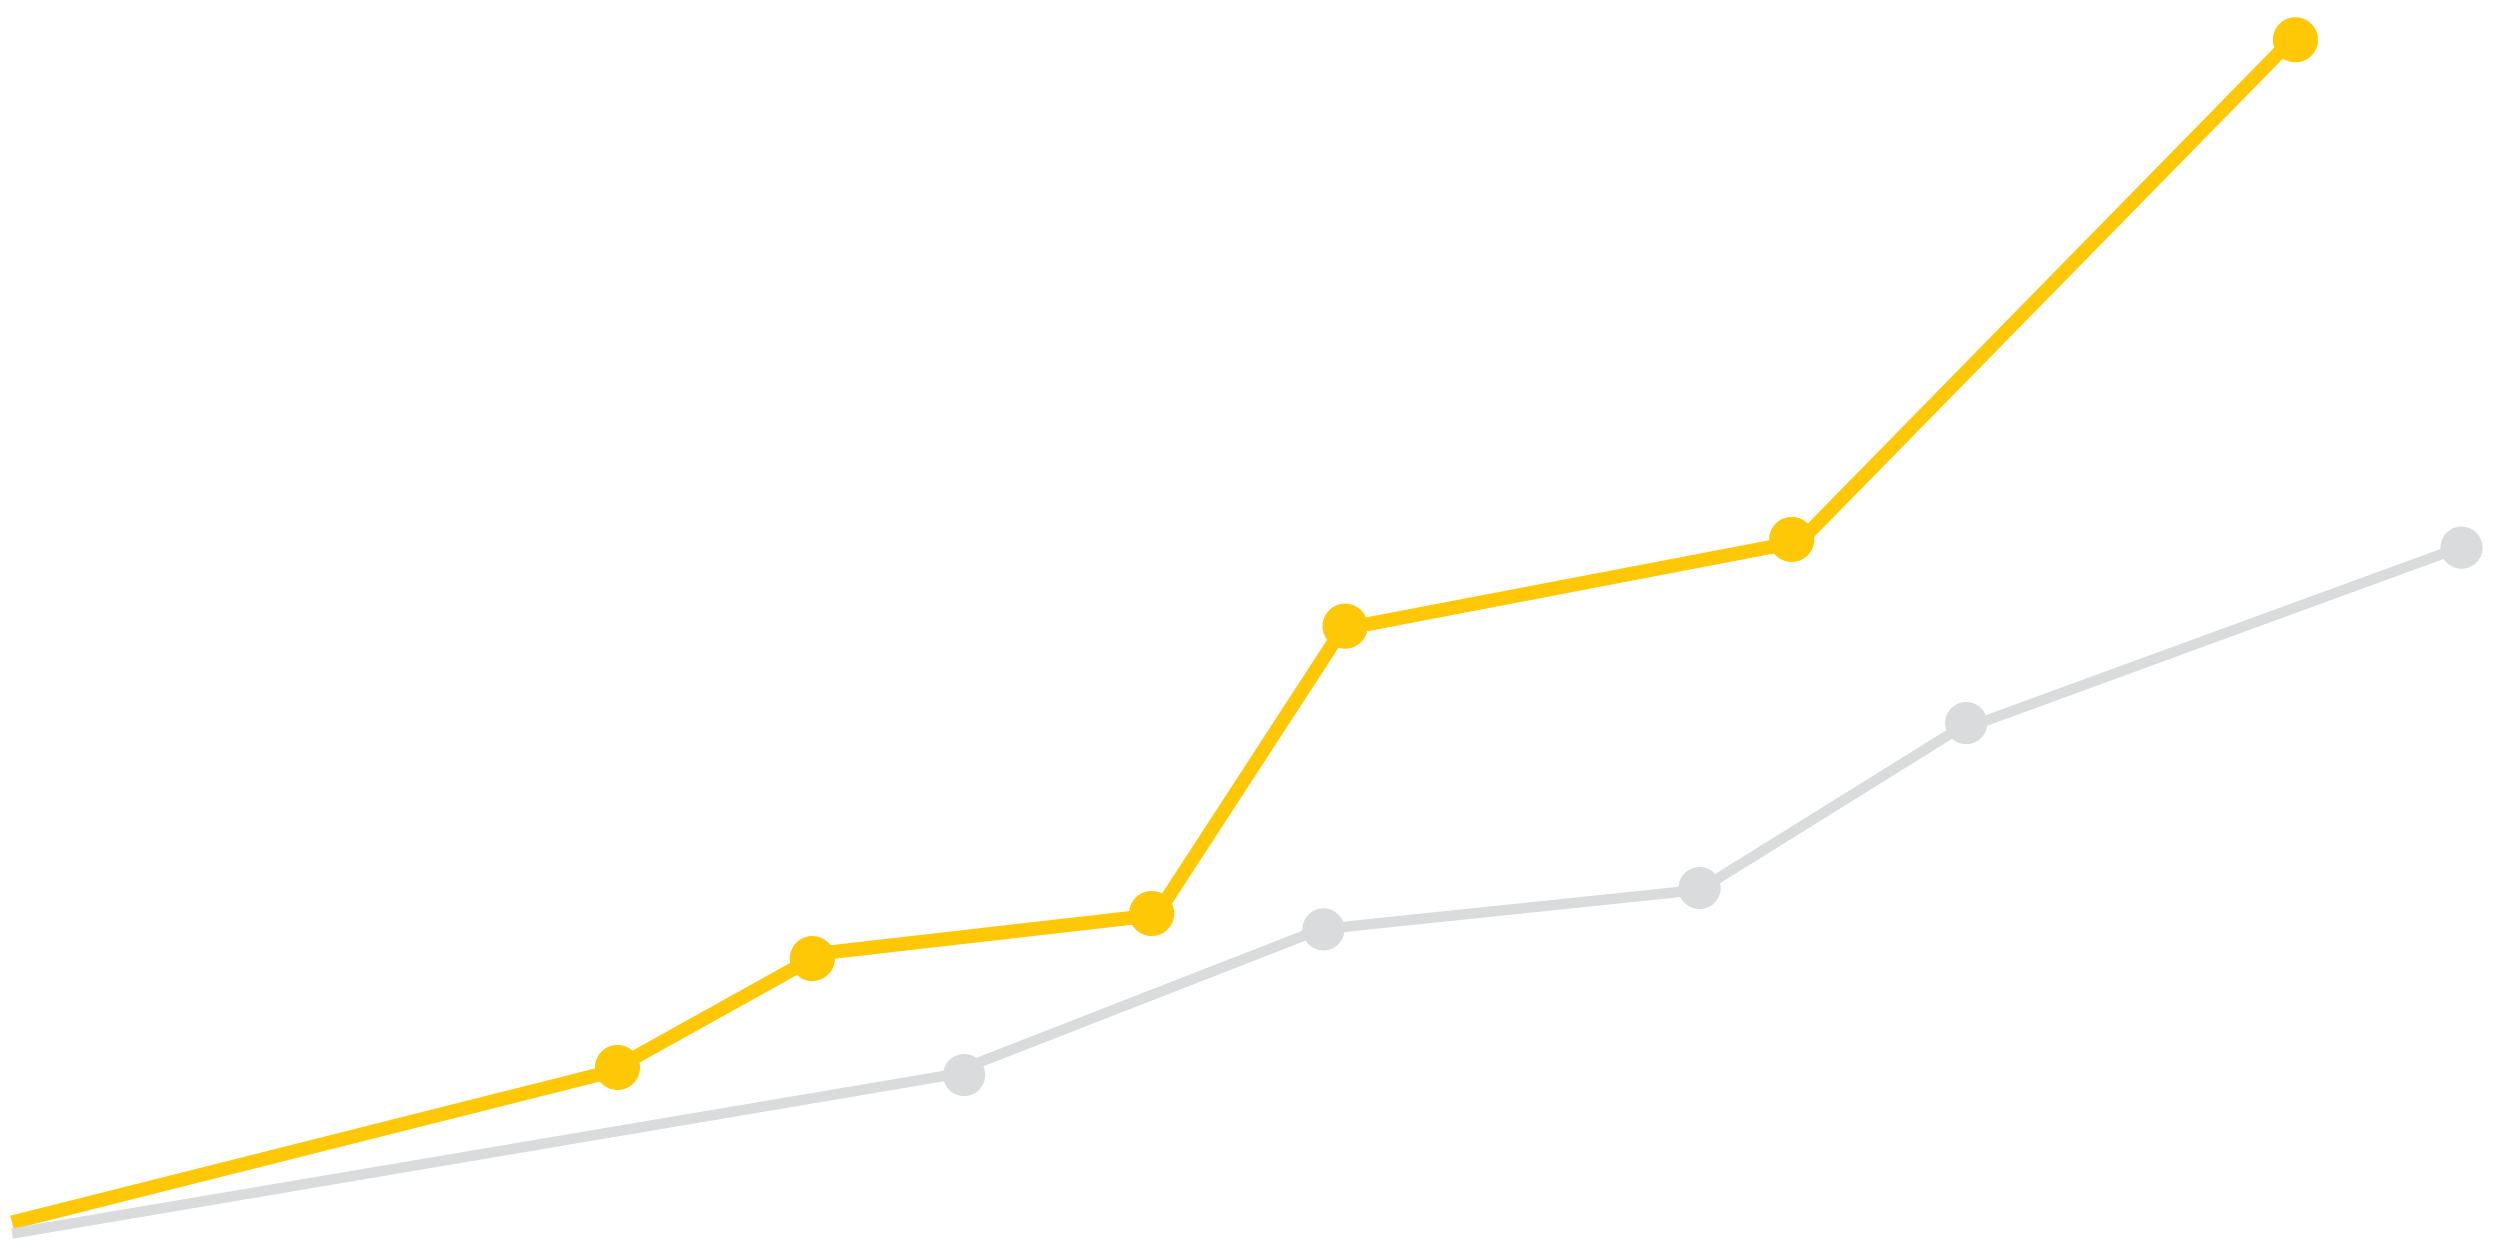
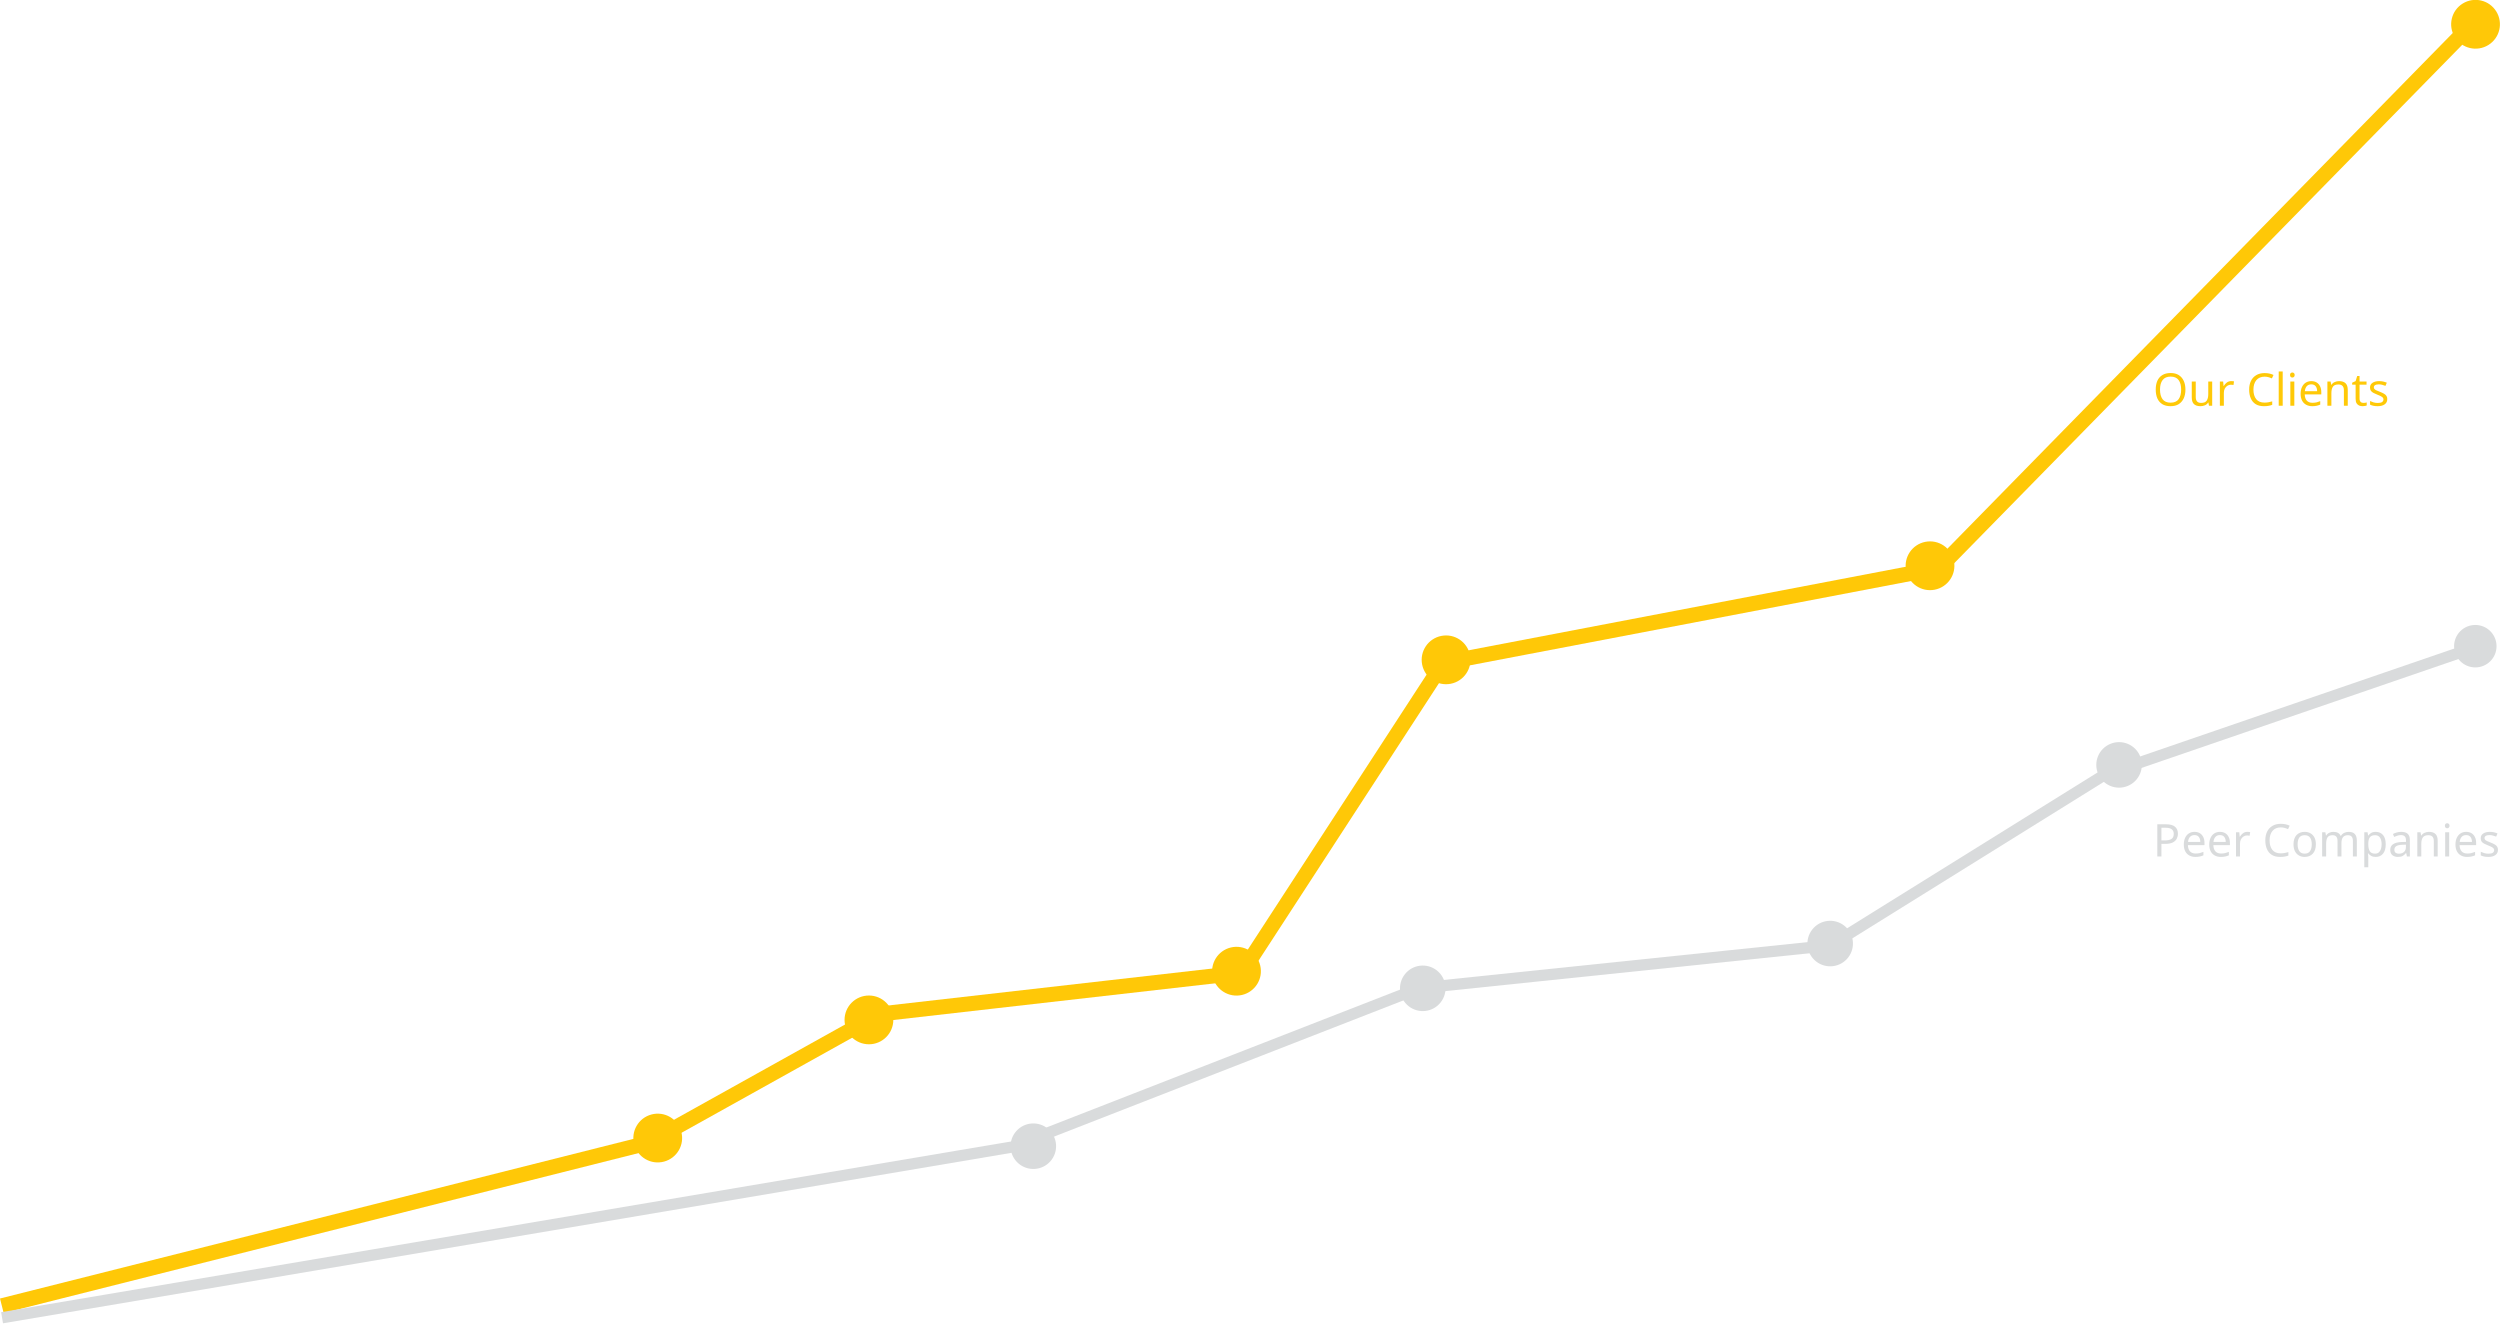
- <svg xmlns="http://www.w3.org/2000/svg" xmlns:xlink="http://www.w3.org/1999/xlink" version="1.1" id="Layer_1" x="0px" y="0px" viewBox="0 0 1441 720" style="enable-background:new 0 0 1441 720;" xml:space="preserve">
-   <style type="text/css">
- 	.st0{clip-path:url(#SVGID_2_);fill:none;stroke:#FFC807;stroke-width:7.996;}
- 	.st1{fill:none;stroke:#FFC807;stroke-width:7.996;}
- 	.st2{clip-path:url(#SVGID_4_);fill:#FFC807;}
- 	.st3{clip-path:url(#SVGID_4_);fill:none;stroke:#FFC807;stroke-width:2.207;}
- 	.st4{clip-path:url(#SVGID_4_);fill:none;stroke:#D9DBDC;stroke-width:5.997;}
- 	.st5{fill:none;stroke:#D9DBDC;stroke-width:5.997;}
- 	.st6{clip-path:url(#SVGID_6_);fill:none;stroke:#D9DBDC;stroke-width:5.997;}
- 	.st7{clip-path:url(#SVGID_6_);fill:#D9DBDC;}
- 	.st8{clip-path:url(#SVGID_6_);fill:none;stroke:#D9DBDC;stroke-width:2.081;}
- </style>
-   <g>
-     <defs>
-       <rect id="SVGID_1_" x="5.9" y="9.9" width="1424.9" height="704" />
-     </defs>
-     <clipPath id="SVGID_2_">
-       <use xlink:href="#SVGID_1_" style="overflow:visible;" />
+ <svg xmlns="http://www.w3.org/2000/svg" id="Layer_1" data-name="Layer 1" viewBox="0 0 665.36 352.18">
+   <defs>
+     <style>.cls-1,.cls-10,.cls-3,.cls-5,.cls-6,.cls-7,.cls-9{fill:none;}.cls-2{clip-path:url(#clip-path);}.cls-3,.cls-5{stroke:#ffc807;}.cls-3{stroke-width:4px;}.cls-4{fill:#ffc807;}.cls-5{stroke-width:1.1px;}.cls-10,.cls-6,.cls-7,.cls-9{stroke:#d9dbdc;}.cls-6{stroke-width:3px;}.cls-7{stroke-width:3.01px;}.cls-12,.cls-8{fill:#d9dbdc;}.cls-9{stroke-width:1.04px;}.cls-10{stroke-width:1.04px;}.cls-11,.cls-12{font-size:12px;font-family:RobotoSlab-Regular, Roboto Slab;}.cls-11{fill:#ffc907;}.cls-13{letter-spacing:-0.01em;}</style>
+     <clipPath id="clip-path" transform="translate(-3 -3.82)">
+       <rect class="cls-1" x="3" y="3.82" width="712.85" height="352.18" />
    </clipPath>
-     <line class="st0" x1="6.9" y1="704.6" x2="356.7" y2="616.5" />
+   </defs>
+   <g class="cls-2">
+     <line class="cls-3" x1="0.49" y1="347.53" x2="175.45" y2="303.44" />
  </g>
-   <line class="st1" x1="355.5" y1="615.2" x2="472.3" y2="550.2" />
-   <line class="st1" x1="466.8" y1="550.2" x2="663.7" y2="527.7" />
-   <line class="st1" x1="661.5" y1="535.1" x2="774.2" y2="361.9" />
-   <line class="st1" x1="775" y1="362.3" x2="1027.4" y2="314" />
-   <line class="st1" x1="1036" y1="313.6" x2="1318.2" y2="25.7" />
-   <g>
-     <defs>
-       <rect id="SVGID_3_" x="5.9" y="9.9" width="1424.9" height="704" />
-     </defs>
-     <clipPath id="SVGID_4_">
-       <use xlink:href="#SVGID_3_" style="overflow:visible;" />
-     </clipPath>
-     <path class="st2" d="M775.3,372.8c6.6,0,11.9-5.3,11.9-11.9c0-6.6-5.3-11.9-11.9-11.9c-6.6,0-11.9,5.3-11.9,11.9   C763.4,367.5,768.7,372.8,775.3,372.8" />
-     <ellipse transform="matrix(0.982 -0.1891 0.1891 0.982 -54.2669 153.1204)" class="st3" cx="775.3" cy="360.9" rx="11.9" ry="11.9" />
-     <path class="st2" d="M1032.7,322.8c6.6,0,11.9-5.3,11.9-11.9c0-6.6-5.3-11.9-11.9-11.9c-6.6,0-11.9,5.3-11.9,11.9   C1020.9,317.4,1026.2,322.8,1032.7,322.8" />
-     <ellipse transform="matrix(0.982 -0.1891 0.1891 0.982 -40.1583 200.9085)" class="st3" cx="1032.7" cy="310.9" rx="11.9" ry="11.9" />
-     <path class="st2" d="M1323,34.7c6.6,0,11.9-5.3,11.9-11.9c0-6.6-5.3-11.9-11.9-11.9c-6.6,0-11.9,5.3-11.9,11.9   C1311.1,29.4,1316.5,34.7,1323,34.7" />
-     <ellipse transform="matrix(0.8507 -0.5257 0.5257 0.8507 185.5615 698.9596)" class="st3" cx="1323" cy="22.9" rx="11.9" ry="11.9" />
-     <path class="st2" d="M663.8,538.4c6.6,0,11.9-5.3,11.9-11.9c0-6.6-5.3-11.9-11.9-11.9c-6.6,0-11.9,5.3-11.9,11.9   C651.9,533.1,657.3,538.4,663.8,538.4" />
-     <ellipse transform="matrix(0.9732 -0.2298 0.2298 0.9732 -103.222 166.5988)" class="st3" cx="663.8" cy="526.6" rx="11.9" ry="11.9" />
-     <path class="st2" d="M468.2,564.4c6.6,0,11.9-5.3,11.9-11.9c0-6.6-5.3-11.9-11.9-11.9c-6.6,0-11.9,5.3-11.9,11.9   C456.4,559.1,461.7,564.4,468.2,564.4" />
-     <ellipse transform="matrix(0.9239 -0.3827 0.3827 0.9239 -175.791 221.2428)" class="st3" cx="468.2" cy="552.5" rx="11.9" ry="11.9" />
-     <path class="st2" d="M355.9,627.2c6.6,0,11.9-5.3,11.9-11.9c0-6.6-5.3-11.9-11.9-11.9s-11.9,5.3-11.9,11.9   C344,621.9,349.3,627.2,355.9,627.2" />
-     <ellipse transform="matrix(0.9665 -0.2567 0.2567 0.9665 -146.0139 111.9585)" class="st3" cx="355.9" cy="615.3" rx="11.9" ry="11.9" />
-     <line class="st4" x1="7" y1="711" x2="551.1" y2="619" />
+   <line class="cls-3" x1="174.85" y1="302.83" x2="233.31" y2="270.27" />
+   <line class="cls-3" x1="230.55" y1="270.28" x2="329.04" y2="259.05" />
+   <line class="cls-3" x1="327.97" y1="262.74" x2="384.32" y2="176.08" />
+   <line class="cls-3" x1="384.72" y1="176.28" x2="510.97" y2="152.15" />
+   <line class="cls-3" x1="515.3" y1="151.94" x2="656.45" y2="7.9" />
+   <g class="cls-2">
+     <path class="cls-4" d="M387.86,185.36a5.94,5.94,0,1,0-5.94-5.94,5.94,5.94,0,0,0,5.94,5.94" transform="translate(-3 -3.82)" />
+     <circle class="cls-5" cx="387.86" cy="179.42" r="5.94" transform="translate(-29.93 72.77) rotate(-10.9)" />
+     <path class="cls-4" d="M516.66,160.32a5.94,5.94,0,1,0-5.93-5.93,5.93,5.93,0,0,0,5.93,5.93" transform="translate(-3 -3.82)" />
+     <circle class="cls-5" cx="516.66" cy="154.39" r="5.94" transform="translate(-22.87 96.67) rotate(-10.9)" />
+     <path class="cls-4" d="M661.87,16.24a5.94,5.94,0,1,0-5.93-5.94,5.94,5.94,0,0,0,5.93,5.94" transform="translate(-3 -3.82)" />
+     <circle class="cls-5" cx="661.87" cy="10.3" r="5.94" transform="translate(90.43 345.69) rotate(-31.72)" />
+     <path class="cls-4" d="M332.1,268.21a5.94,5.94,0,1,0-5.93-5.93,5.93,5.93,0,0,0,5.93,5.93" transform="translate(-3 -3.82)" />
+     <circle class="cls-5" cx="332.1" cy="262.28" r="5.94" transform="translate(-54.38 79.5) rotate(-13.28)" />
+     <path class="cls-4" d="M234.26,281.19a5.94,5.94,0,1,0-5.93-5.94,5.94,5.94,0,0,0,5.93,5.94" transform="translate(-3 -3.82)" />
+     <circle class="cls-5" cx="231.26" cy="271.44" r="5.94" />
+     <path class="cls-4" d="M178.06,312.62a5.94,5.94,0,1,0-5.94-5.93,5.94,5.94,0,0,0,5.94,5.93" transform="translate(-3 -3.82)" />
+     <circle class="cls-5" cx="178.06" cy="306.69" r="5.94" transform="translate(-75.75 52.16) rotate(-14.87)" />
+     <line class="cls-6" x1="0.55" y1="350.71" x2="272.72" y2="304.7" />
  </g>
-   <line class="st5" x1="550.1" y1="617.9" x2="762.6" y2="535" />
-   <line class="st5" x1="767.2" y1="535" x2="980.4" y2="512.8" />
-   <line class="st5" x1="980.1" y1="512.6" x2="1132.8" y2="417.6" />
-   <g>
-     <defs>
-       <rect id="SVGID_5_" x="5.9" y="9.9" width="1424.9" height="704" />
-     </defs>
-     <clipPath id="SVGID_6_">
-       <use xlink:href="#SVGID_5_" style="overflow:visible;" />
-     </clipPath>
-     <line class="st6" x1="1138.6" y1="417.6" x2="1422.9" y2="313.7" />
-     <path class="st7" d="M762.9,546.8c6.1,0,11.1-5,11.1-11.1c0-6.1-5-11.1-11.1-11.1c-6.1,0-11.1,5-11.1,11.1   C751.8,541.9,756.8,546.8,762.9,546.8" />
-     <ellipse transform="matrix(0.6154 -0.7882 0.7882 0.6154 -128.8789 807.3506)" class="st8" cx="762.9" cy="535.7" rx="11.1" ry="11.1" />
-     <path class="st7" d="M979.7,523c6.1,0,11.1-5,11.1-11.1c0-6.1-5-11.1-11.1-11.1s-11.1,5-11.1,11.1C968.6,518.1,973.5,523,979.7,523   " />
-     <ellipse transform="matrix(0.6154 -0.7882 0.7882 0.6154 -26.7528 969.0536)" class="st8" cx="979.7" cy="511.9" rx="11.1" ry="11.1" />
-     <path class="st7" d="M1133.3,427.9c6.1,0,11.1-5,11.1-11.1c0-6.1-5-11.1-11.1-11.1c-6.1,0-11.1,5-11.1,11.1   C1122.2,422.9,1127.2,427.9,1133.3,427.9" />
-     <ellipse transform="matrix(0.9239 -0.3827 0.3827 0.9239 -73.2475 465.4265)" class="st8" cx="1133.3" cy="416.8" rx="11.1" ry="11.1" />
-     <path class="st7" d="M1418.8,326.8c6.1,0,11.1-5,11.1-11.1c0-6.1-5-11.1-11.1-11.1c-6.1,0-11.1,5-11.1,11.1   C1407.7,321.8,1412.7,326.8,1418.8,326.8" />
-     <ellipse transform="matrix(0.9239 -0.3827 0.3827 0.9239 -12.8219 566.9772)" class="st8" cx="1418.8" cy="315.7" rx="11.1" ry="11.1" />
-     <path class="st7" d="M555.7,630.7c6.1,0,11.1-5,11.1-11.1c0-6.1-5-11.1-11.1-11.1s-11.1,5-11.1,11.1   C544.6,625.8,549.6,630.7,555.7,630.7" />
-     <ellipse transform="matrix(0.6618 -0.7497 0.7497 0.6618 -276.6284 626.1504)" class="st8" cx="555.7" cy="619.7" rx="11.1" ry="11.1" />
+   <line class="cls-6" x1="272.21" y1="304.13" x2="378.51" y2="262.69" />
+   <line class="cls-6" x1="380.81" y1="262.67" x2="487.5" y2="251.58" />
+   <line class="cls-7" x1="487.34" y1="251.48" x2="563.74" y2="203.94" />
+   <g class="cls-2">
+     <line class="cls-7" x1="566.6" y1="203.94" x2="660.5" y2="171.68" />
+     <path class="cls-8" d="M381.67,272.41a5.54,5.54,0,1,0-5.54-5.54,5.53,5.53,0,0,0,5.54,5.54" transform="translate(-3 -3.82)" />
+     <circle class="cls-9" cx="381.67" cy="266.87" r="5.54" transform="translate(-66.57 399.65) rotate(-52.02)" />
+     <path class="cls-8" d="M490.11,260.5a5.54,5.54,0,1,0-5.54-5.54,5.53,5.53,0,0,0,5.54,5.54" transform="translate(-3 -3.82)" />
+     <circle class="cls-9" cx="490.11" cy="254.96" r="5.54" transform="translate(-15.48 480.54) rotate(-52.02)" />
+     <path class="cls-8" d="M567,212.92a5.54,5.54,0,1,0-5.53-5.53,5.54,5.54,0,0,0,5.53,5.53" transform="translate(-3 -3.82)" />
+     <circle class="cls-9" cx="566.97" cy="207.39" r="5.54" transform="translate(-39.2 228.94) rotate(-22.5)" />
+     <path class="cls-8" d="M661.79,181.45a5.65,5.65,0,1,0-5.65-5.65,5.65,5.65,0,0,0,5.65,5.65" transform="translate(-3 -3.82)" />
+     <path class="cls-10" d="M716,156.8" transform="translate(-3 -3.82)" />
+     <path class="cls-10" d="M710.44,162.34" transform="translate(-3 -3.82)" />
+     <path class="cls-8" d="M278,314.4a5.54,5.54,0,1,0-5.54-5.54A5.54,5.54,0,0,0,278,314.4" transform="translate(-3 -3.82)" />
+     <circle class="cls-9" cx="278.01" cy="308.86" r="5.54" transform="translate(-140.52 309.05) rotate(-48.56)" />
  </g>
+   <text class="cls-11" transform="translate(573 107.98)">Our Clients</text>
+   <text class="cls-12" transform="translate(573 227.94)">
+     <tspan class="cls-13">P</tspan>
+     <tspan x="7.55" y="0">eer Companies</tspan>
+   </text>
</svg>
